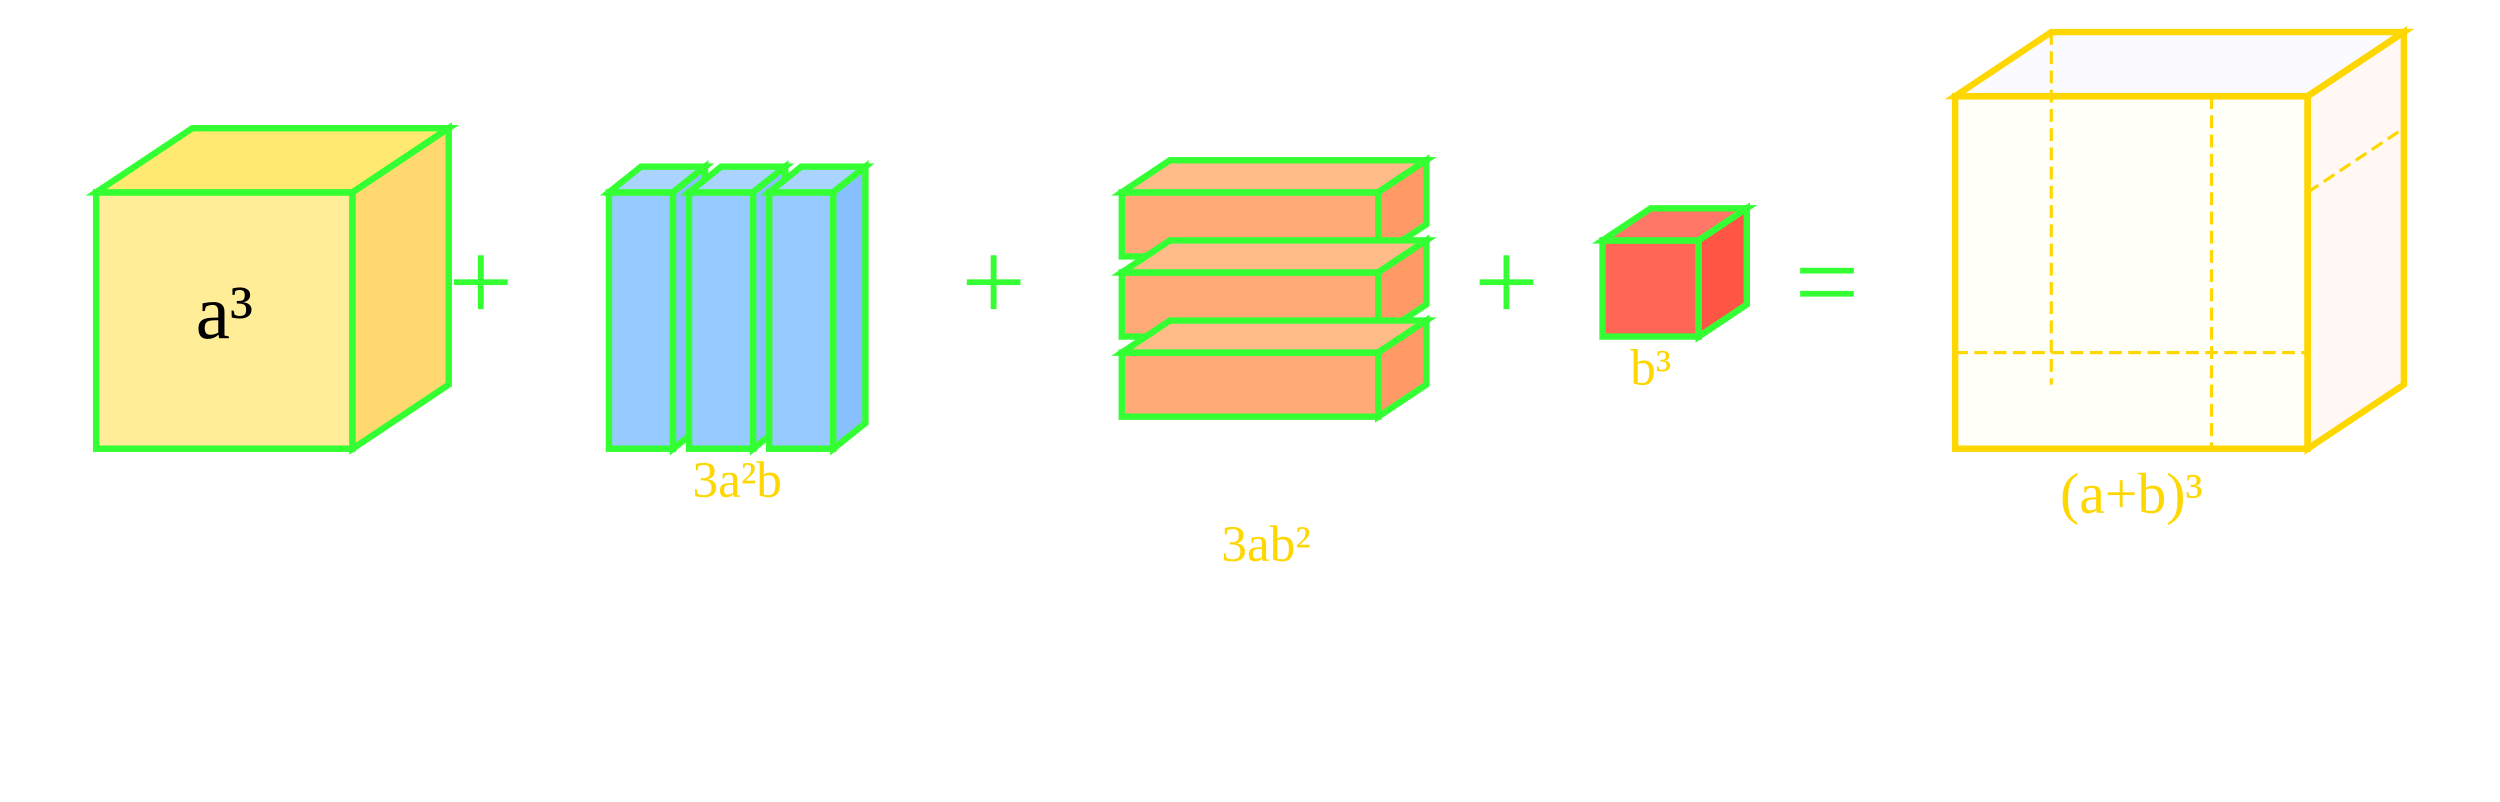
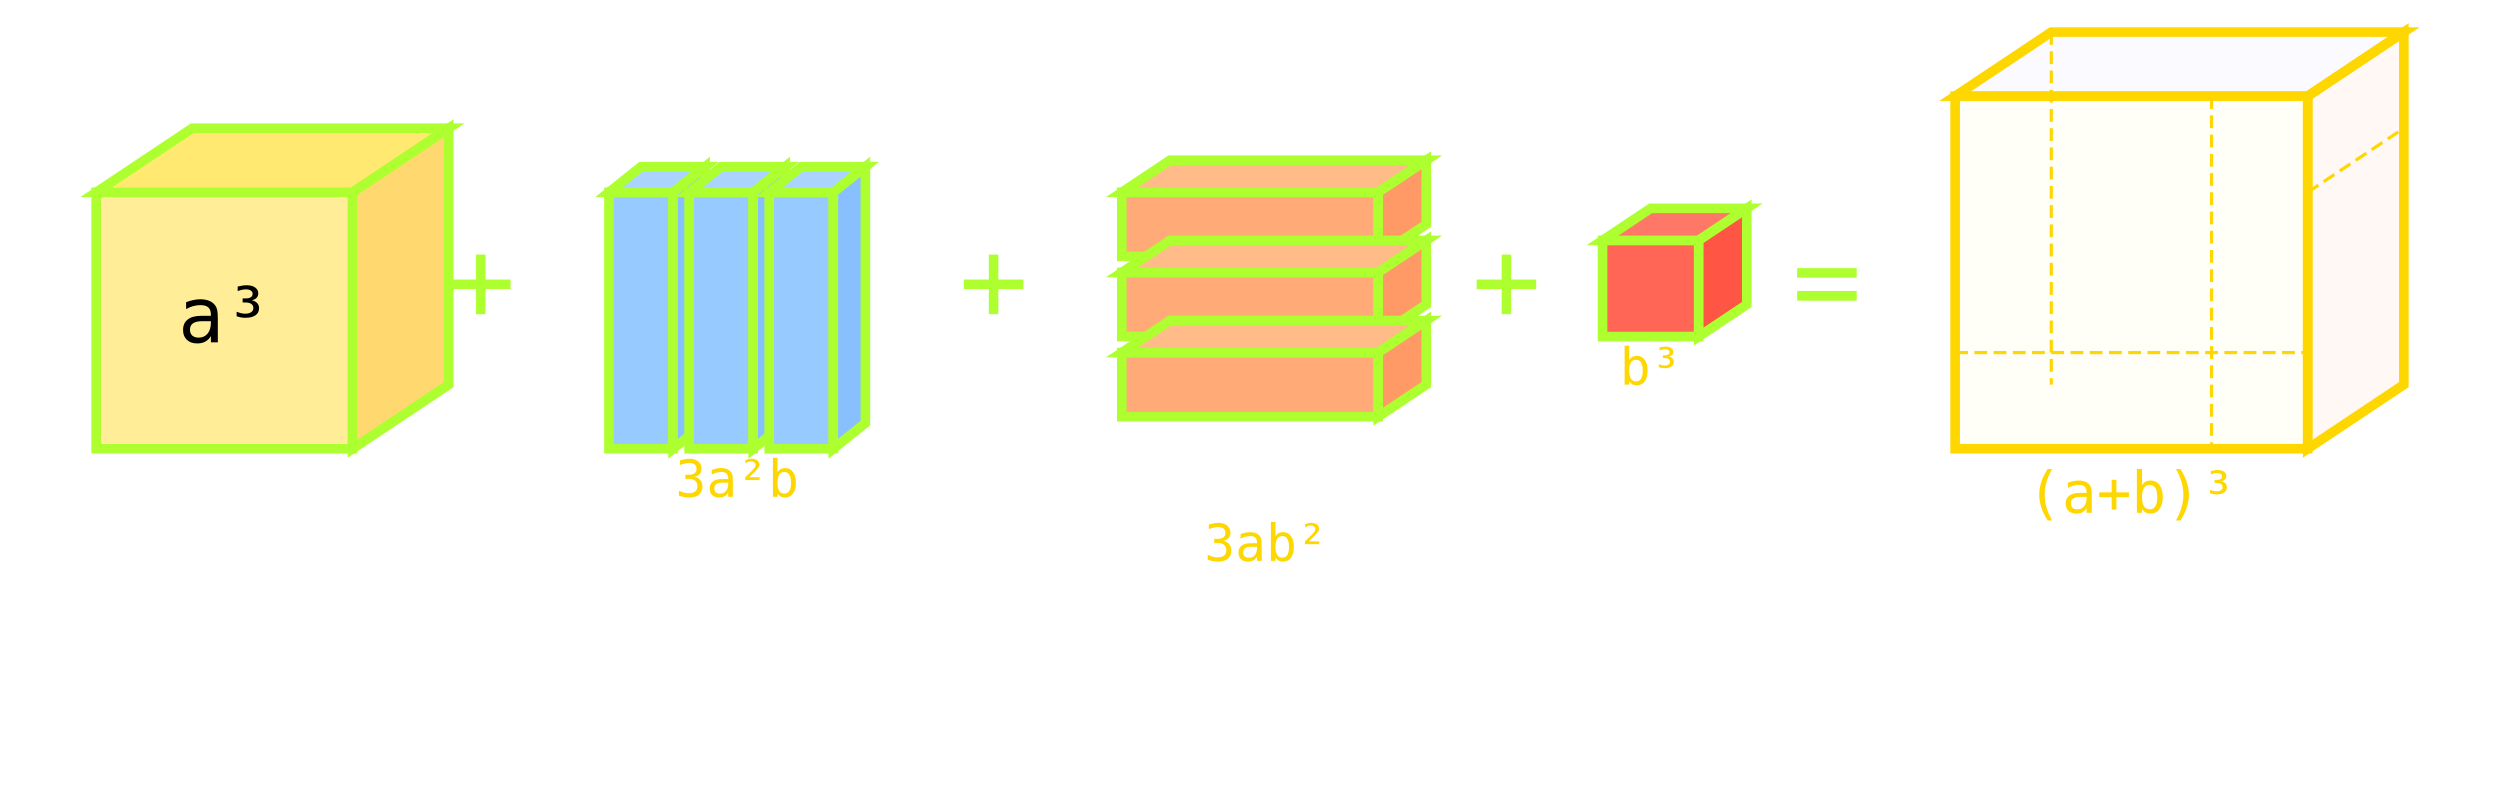
<svg xmlns="http://www.w3.org/2000/svg" width="780" height="250" viewBox="0 0 780 250">
  <g transform="translate(30,60)">
-     <polygon points="0,0 0,80 80,80 80,0" fill="#FFED97" stroke="#33ff33" stroke-width="2" />
-     <polygon points="0,0 30,-20 110,-20 80,0" fill="#FFE970" stroke="#33ff33" stroke-width="2" />
-     <polygon points="80,0 110,-20 110,60 80,80" fill="#FFD970" stroke="#33ff33" stroke-width="2" />
-     <text x="40" y="40" fill="#000" font-size="24" text-anchor="middle" dominant-baseline="middle">
+     <polygon points="0,0 0,80 80,80 80,0" fill="#FFED97" stroke="#ADFF2F" stroke-width="3" />
+     <polygon points="0,0 30,-20 110,-20 80,0" fill="#FFE970" stroke="#ADFF2F" stroke-width="3" />
+     <polygon points="80,0 110,-20 110,60 80,80" fill="#FFD970" stroke="#ADFF2F" stroke-width="3" />
+     <text x="40" y="40" fill="#000" font-size="24" text-anchor="middle" dominant-baseline="middle" font-family="monospace">
                    a³
                  </text>
  </g>
-   <text x="150" y="100" fill="#33ff33" font-size="36" text-anchor="middle">
+   <text x="150" y="100" fill="#ADFF2F" font-size="36" text-anchor="middle" font-family="monospace">
                  +
                </text>
  <g transform="translate(190,60)">
-     <polygon points="0,0 0,80 20,80 20,0" fill="#97CAFF" stroke="#33ff33" stroke-width="2" />
-     <polygon points="0,0 10,-8 30,-8 20,0" fill="#AAD4FF" stroke="#33ff33" stroke-width="2" />
-     <polygon points="20,0 30,-8 30,72 20,80" fill="#88C0FF" stroke="#33ff33" stroke-width="2" />
+     <polygon points="0,0 0,80 20,80 20,0" fill="#97CAFF" stroke="#ADFF2F" stroke-width="3" />
+     <polygon points="0,0 10,-8 30,-8 20,0" fill="#AAD4FF" stroke="#ADFF2F" stroke-width="3" />
+     <polygon points="20,0 30,-8 30,72 20,80" fill="#88C0FF" stroke="#ADFF2F" stroke-width="3" />
    <g transform="translate(25,0)">
-       <polygon points="0,0 0,80 20,80 20,0" fill="#97CAFF" stroke="#33ff33" stroke-width="2" />
-       <polygon points="0,0 10,-8 30,-8 20,0" fill="#AAD4FF" stroke="#33ff33" stroke-width="2" />
-       <polygon points="20,0 30,-8 30,72 20,80" fill="#88C0FF" stroke="#33ff33" stroke-width="2" />
+       <polygon points="0,0 0,80 20,80 20,0" fill="#97CAFF" stroke="#ADFF2F" stroke-width="3" />
+       <polygon points="0,0 10,-8 30,-8 20,0" fill="#AAD4FF" stroke="#ADFF2F" stroke-width="3" />
+       <polygon points="20,0 30,-8 30,72 20,80" fill="#88C0FF" stroke="#ADFF2F" stroke-width="3" />
    </g>
    <g transform="translate(50,0)">
-       <polygon points="0,0 0,80 20,80 20,0" fill="#97CAFF" stroke="#33ff33" stroke-width="2" />
-       <polygon points="0,0 10,-8 30,-8 20,0" fill="#AAD4FF" stroke="#33ff33" stroke-width="2" />
-       <polygon points="20,0 30,-8 30,72 20,80" fill="#88C0FF" stroke="#33ff33" stroke-width="2" />
+       <polygon points="0,0 0,80 20,80 20,0" fill="#97CAFF" stroke="#ADFF2F" stroke-width="3" />
+       <polygon points="0,0 10,-8 30,-8 20,0" fill="#AAD4FF" stroke="#ADFF2F" stroke-width="3" />
+       <polygon points="20,0 30,-8 30,72 20,80" fill="#88C0FF" stroke="#ADFF2F" stroke-width="3" />
    </g>
-     <text x="40" y="95" fill="#FFD700" font-size="16" text-anchor="middle">
+     <text x="40" y="95" fill="#FFD700" font-size="16" text-anchor="middle" font-family="monospace">
                    3a²b
                  </text>
  </g>
-   <text x="310" y="100" fill="#33ff33" font-size="36" text-anchor="middle">
+   <text x="310" y="100" fill="#ADFF2F" font-size="36" text-anchor="middle" font-family="monospace">
                  +
                </text>
  <g transform="translate(350,60)">
-     <polygon points="0,0 0,20 80,20 80,0" fill="#FFAA77" stroke="#33ff33" stroke-width="2" />
-     <polygon points="0,0 15,-10 95,-10 80,0" fill="#FFBB88" stroke="#33ff33" stroke-width="2" />
-     <polygon points="80,0 95,-10 95,10 80,20" fill="#FF9966" stroke="#33ff33" stroke-width="2" />
+     <polygon points="0,0 0,20 80,20 80,0" fill="#FFAA77" stroke="#ADFF2F" stroke-width="3" />
+     <polygon points="0,0 15,-10 95,-10 80,0" fill="#FFBB88" stroke="#ADFF2F" stroke-width="3" />
+     <polygon points="80,0 95,-10 95,10 80,20" fill="#FF9966" stroke="#ADFF2F" stroke-width="3" />
    <g transform="translate(0,25)">
-       <polygon points="0,0 0,20 80,20 80,0" fill="#FFAA77" stroke="#33ff33" stroke-width="2" />
-       <polygon points="0,0 15,-10 95,-10 80,0" fill="#FFBB88" stroke="#33ff33" stroke-width="2" />
-       <polygon points="80,0 95,-10 95,10 80,20" fill="#FF9966" stroke="#33ff33" stroke-width="2" />
+       <polygon points="0,0 0,20 80,20 80,0" fill="#FFAA77" stroke="#ADFF2F" stroke-width="3" />
+       <polygon points="0,0 15,-10 95,-10 80,0" fill="#FFBB88" stroke="#ADFF2F" stroke-width="3" />
+       <polygon points="80,0 95,-10 95,10 80,20" fill="#FF9966" stroke="#ADFF2F" stroke-width="3" />
    </g>
    <g transform="translate(0,50)">
-       <polygon points="0,0 0,20 80,20 80,0" fill="#FFAA77" stroke="#33ff33" stroke-width="2" />
-       <polygon points="0,0 15,-10 95,-10 80,0" fill="#FFBB88" stroke="#33ff33" stroke-width="2" />
-       <polygon points="80,0 95,-10 95,10 80,20" fill="#FF9966" stroke="#33ff33" stroke-width="2" />
+       <polygon points="0,0 0,20 80,20 80,0" fill="#FFAA77" stroke="#ADFF2F" stroke-width="3" />
+       <polygon points="0,0 15,-10 95,-10 80,0" fill="#FFBB88" stroke="#ADFF2F" stroke-width="3" />
+       <polygon points="80,0 95,-10 95,10 80,20" fill="#FF9966" stroke="#ADFF2F" stroke-width="3" />
    </g>
-     <text x="45" y="115" fill="#FFD700" font-size="16" text-anchor="middle">
+     <text x="45" y="115" fill="#FFD700" font-size="16" text-anchor="middle" font-family="monospace">
                    3ab²
                  </text>
  </g>
-   <text x="470" y="100" fill="#33ff33" font-size="36" text-anchor="middle">
+   <text x="470" y="100" fill="#ADFF2F" font-size="36" text-anchor="middle" font-family="monospace">
                  +
                </text>
  <g transform="translate(500,75)">
-     <polygon points="0,0 0,30 30,30 30,0" fill="#FF6655" stroke="#33ff33" stroke-width="2" />
-     <polygon points="0,0 15,-10 45,-10 30,0" fill="#FF7766" stroke="#33ff33" stroke-width="2" />
-     <polygon points="30,0 45,-10 45,20 30,30" fill="#FF5544" stroke="#33ff33" stroke-width="2" />
-     <text x="15" y="45" fill="#FFD700" font-size="16" text-anchor="middle">
+     <polygon points="0,0 0,30 30,30 30,0" fill="#FF6655" stroke="#ADFF2F" stroke-width="3" />
+     <polygon points="0,0 15,-10 45,-10 30,0" fill="#FF7766" stroke="#ADFF2F" stroke-width="3" />
+     <polygon points="30,0 45,-10 45,20 30,30" fill="#FF5544" stroke="#ADFF2F" stroke-width="3" />
+     <text x="15" y="45" fill="#FFD700" font-size="16" text-anchor="middle" font-family="monospace">
                    b³
                  </text>
  </g>
-   <text x="570" y="100" fill="#33ff33" font-size="36" text-anchor="middle">
+   <text x="570" y="100" fill="#ADFF2F" font-size="36" text-anchor="middle" font-family="monospace">
                  =
                </text>
  <g transform="translate(610,30)">
-     <polygon points="0,0 0,110 110,110 110,0" fill="rgba(255,255,220,0.2)" stroke="#FFD700" stroke-width="2" />
-     <polygon points="0,0 30,-20 140,-20 110,0" fill="rgba(230,230,255,0.2)" stroke="#FFD700" stroke-width="2" />
-     <polygon points="110,0 140,-20 140,90 110,110" fill="rgba(255,220,200,0.2)" stroke="#FFD700" stroke-width="2" />
+     <polygon points="0,0 0,110 110,110 110,0" fill="rgba(255,255,220,0.2)" stroke="#FFD700" stroke-width="3" />
+     <polygon points="0,0 30,-20 140,-20 110,0" fill="rgba(230,230,255,0.2)" stroke="#FFD700" stroke-width="3" />
+     <polygon points="110,0 140,-20 140,90 110,110" fill="rgba(255,220,200,0.2)" stroke="#FFD700" stroke-width="3" />
    <line x1="80" y1="0" x2="80" y2="110" stroke="#FFD700" stroke-width="1" stroke-dasharray="4,2" />
    <line x1="0" y1="80" x2="110" y2="80" stroke="#FFD700" stroke-width="1" stroke-dasharray="4,2" />
    <line x1="30" y1="-20" x2="30" y2="90" stroke="#FFD700" stroke-width="1" stroke-dasharray="4,2" />
    <line x1="110" y1="30" x2="140" y2="10" stroke="#FFD700" stroke-width="1" stroke-dasharray="4,2" />
-     <text x="55" y="130" fill="#FFD700" font-size="18" text-anchor="middle">
+     <text x="55" y="130" fill="#FFD700" font-size="18" text-anchor="middle" font-family="monospace">
                    (a+b)³
                  </text>
  </g>
</svg>
